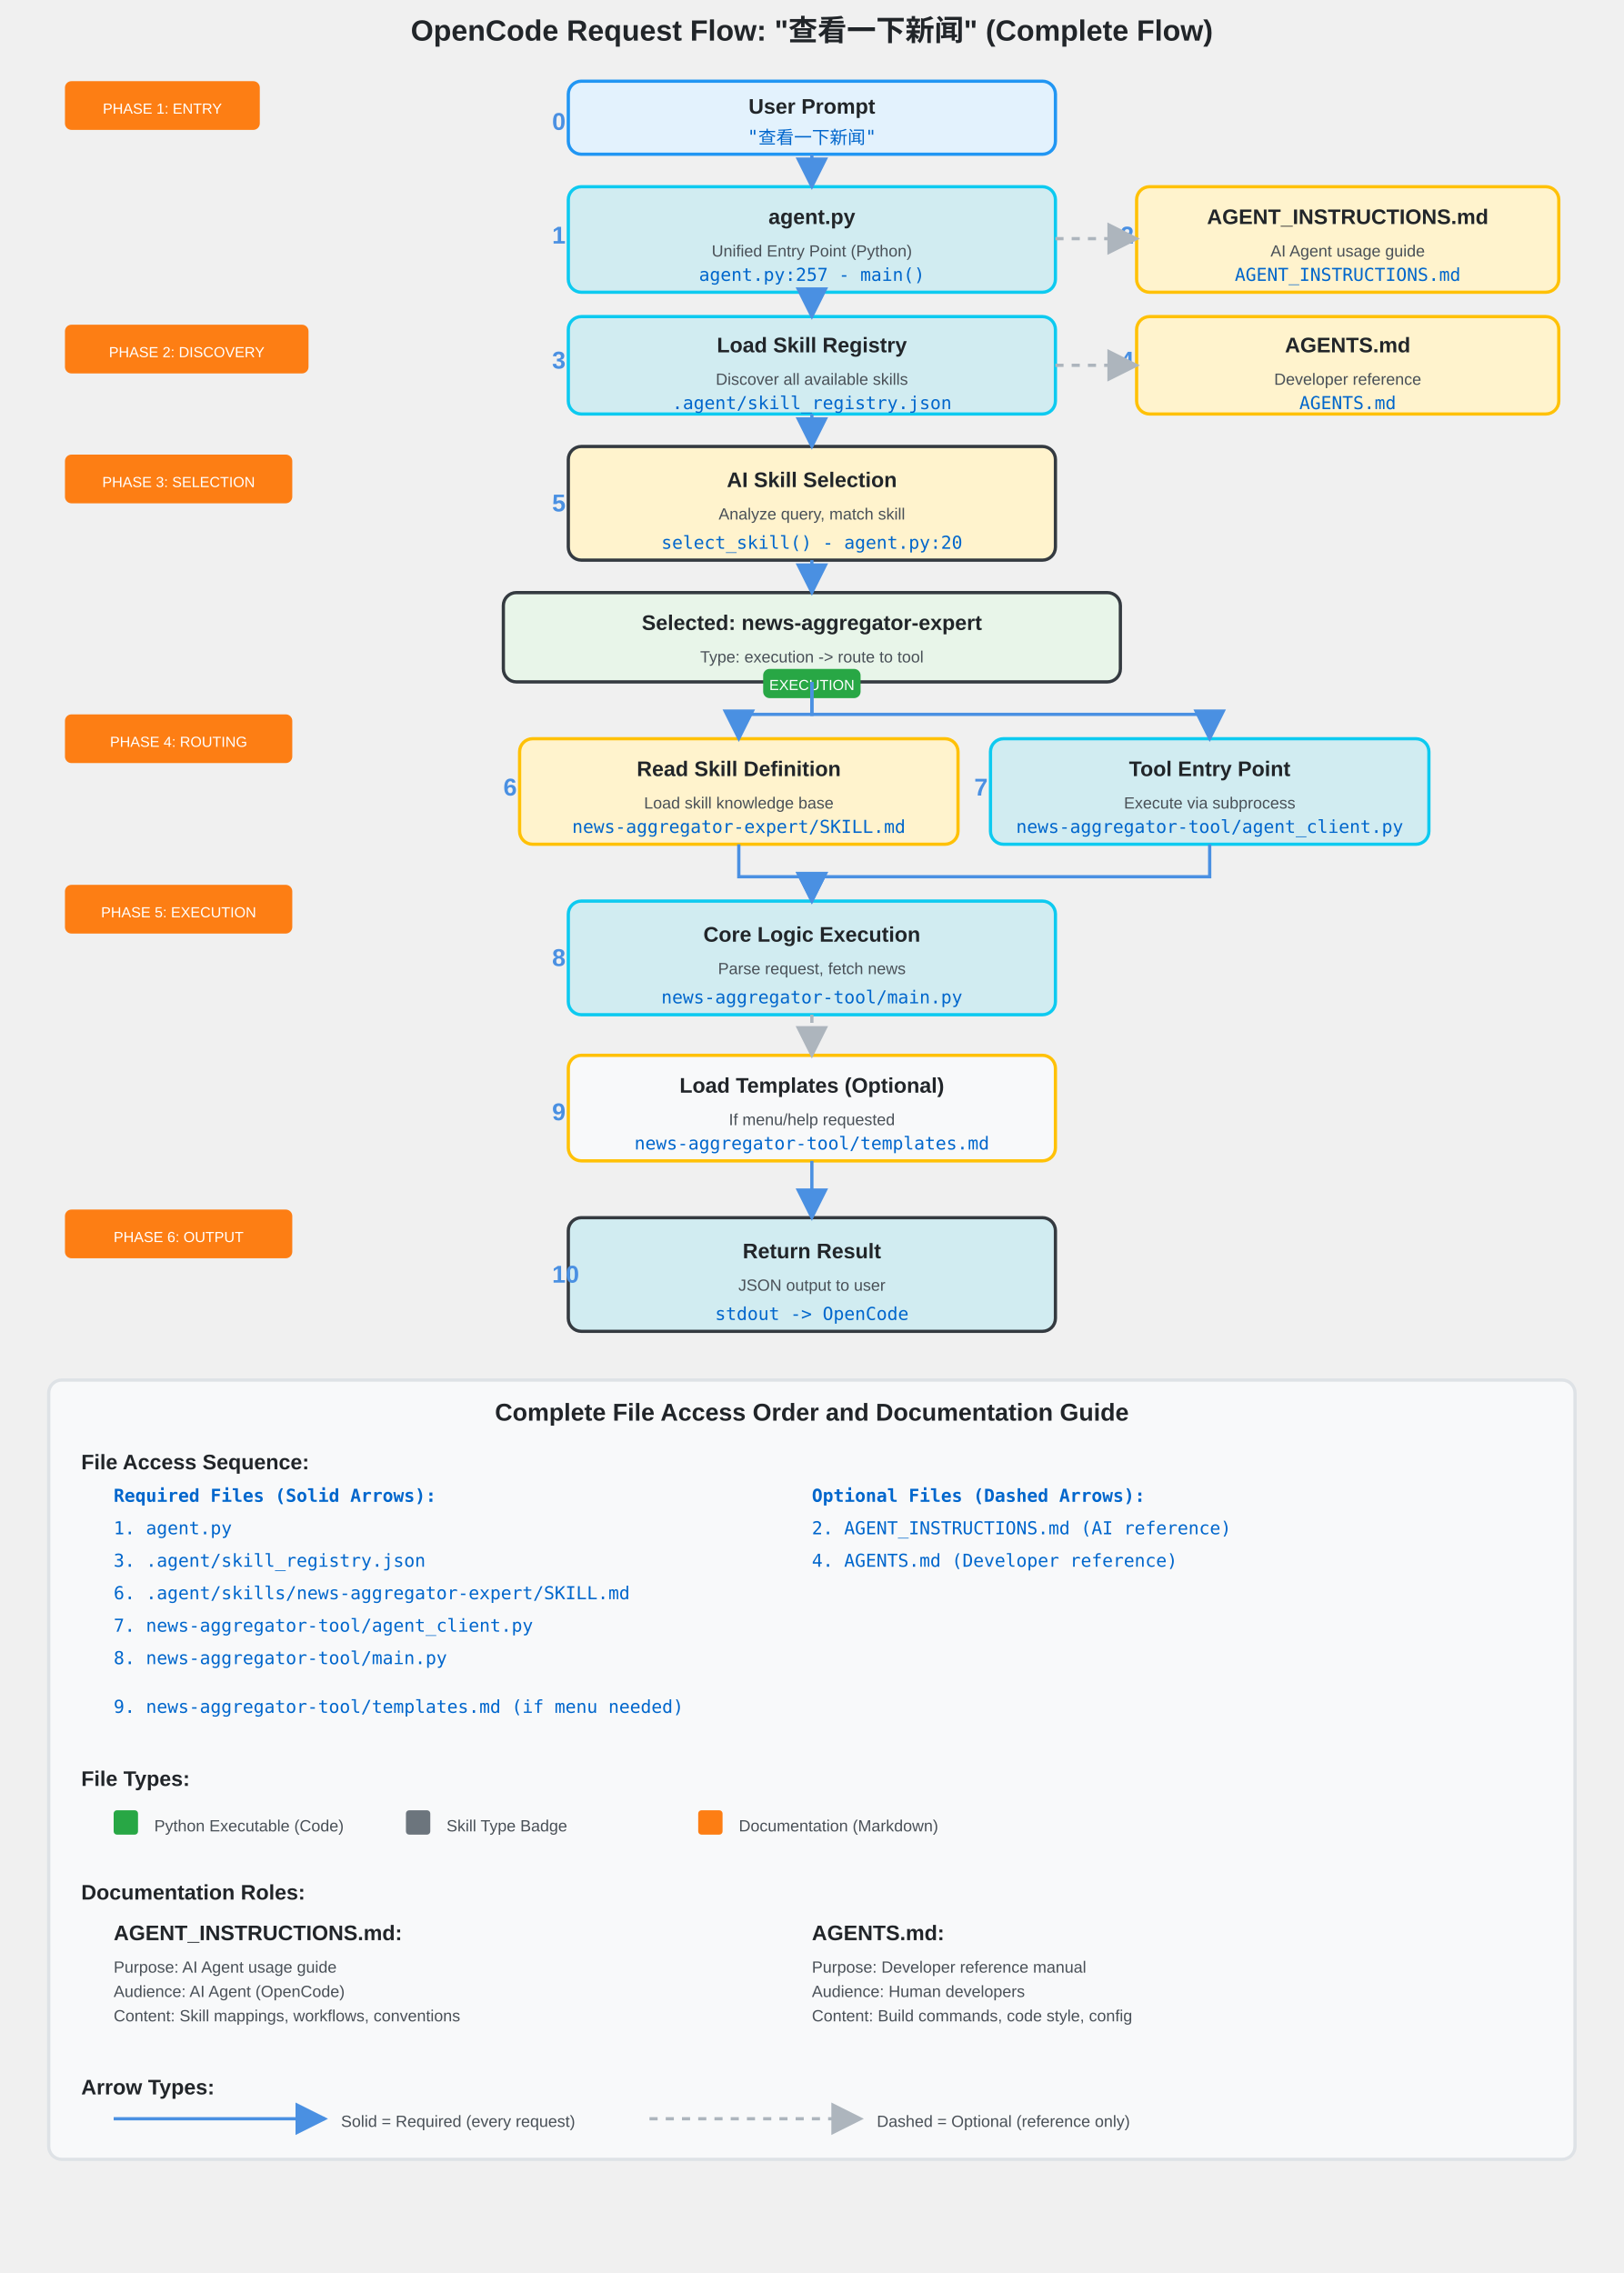
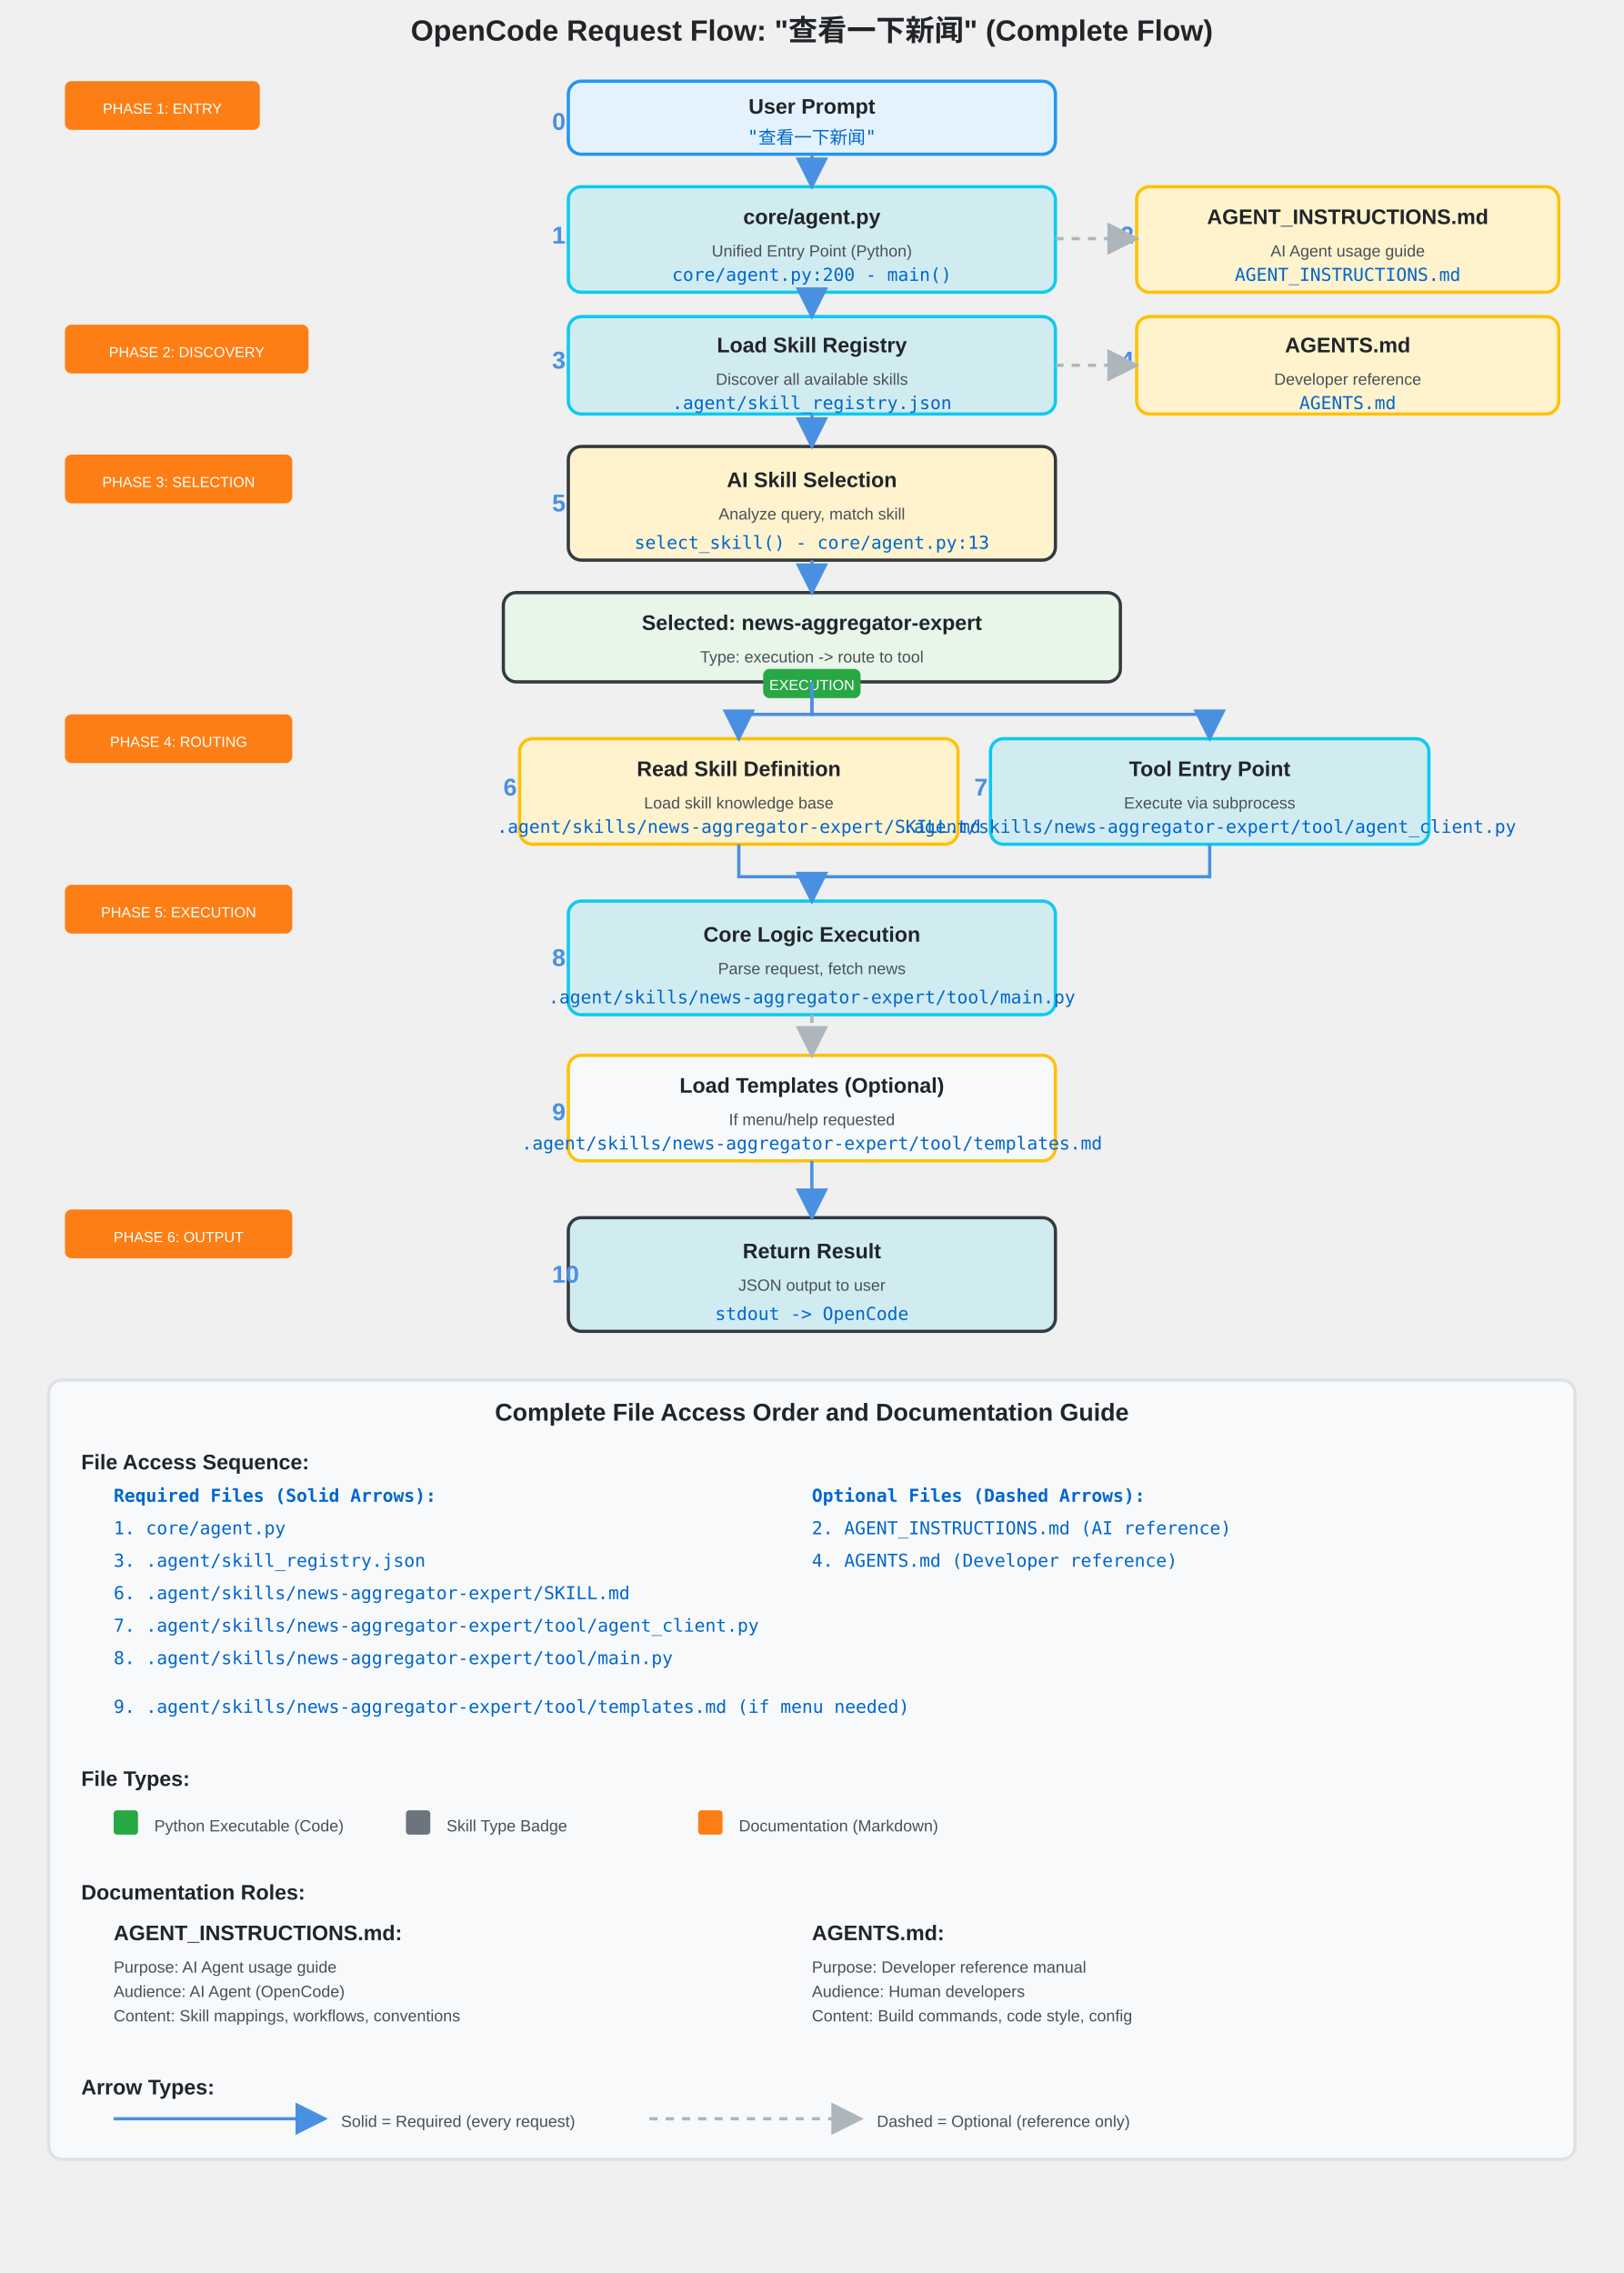
<svg xmlns="http://www.w3.org/2000/svg" width="1000" height="1400">
  <defs>
    <style>
-       .box { fill: #f8f9fa; stroke: #343a40; stroke-width: 2px; rx: 8; }
-       .arrow { stroke: #4a90e2; stroke-width: 2px; fill: none; marker-end: url(#arrowhead); }
-       .arrow-dashed { stroke: #adb5bd; stroke-width: 2px; fill: none; marker-end: url(#arrowhead-dashed); stroke-dasharray: 5,5; }
-       .text-title { font-family: 'Segoe UI', Arial, sans-serif; font-size: 13px; font-weight: bold; fill: #212529; }
-       .text-desc { font-family: 'Segoe UI', Arial, sans-serif; font-size: 10px; fill: #495057; }
-       .text-file { font-family: 'Consolas', monospace; font-size: 11px; fill: #0066cc; }
-       .badge { font-family: 'Segoe UI', Arial, sans-serif; font-size: 9px; fill: white; }
-       .badge-exe { fill: #28a745; }
-       .badge-meta { fill: #6c757d; }
-       .badge-doc { fill: #fd7e14; }
-       .number { font-family: 'Segoe UI', Arial, sans-serif; font-size: 15px; font-weight: bold; fill: #4a90e2; }
-       .user-input { fill: #e3f2fd; stroke: #2196f3; }
-       .doc-box { fill: #fff3cd; stroke: #ffc107; stroke-width: 2px; }
-       .code-box { fill: #d1ecf1; stroke: #0dcaf0; stroke-width: 2px; }
+       .box {
+         fill: #f8f9fa;
+         stroke: #343a40;
+         stroke-width: 2px;
+         rx: 8;
+       }
+ 
+       .arrow {
+         stroke: #4a90e2;
+         stroke-width: 2px;
+         fill: none;
+         marker-end: url(#arrowhead);
+       }
+ 
+       .arrow-dashed {
+         stroke: #adb5bd;
+         stroke-width: 2px;
+         fill: none;
+         marker-end: url(#arrowhead-dashed);
+         stroke-dasharray: 5, 5;
+       }
+ 
+       .text-title {
+         font-family: 'Segoe UI', Arial, sans-serif;
+         font-size: 13px;
+         font-weight: bold;
+         fill: #212529;
+       }
+ 
+       .text-desc {
+         font-family: 'Segoe UI', Arial, sans-serif;
+         font-size: 10px;
+         fill: #495057;
+       }
+ 
+       .text-file {
+         font-family: 'Consolas', monospace;
+         font-size: 11px;
+         fill: #0066cc;
+       }
+ 
+       .badge {
+         font-family: 'Segoe UI', Arial, sans-serif;
+         font-size: 9px;
+         fill: white;
+       }
+ 
+       .badge-exe {
+         fill: #28a745;
+       }
+ 
+       .badge-meta {
+         fill: #6c757d;
+       }
+ 
+       .badge-doc {
+         fill: #fd7e14;
+       }
+ 
+       .number {
+         font-family: 'Segoe UI', Arial, sans-serif;
+         font-size: 15px;
+         font-weight: bold;
+         fill: #4a90e2;
+       }
+ 
+       .user-input {
+         fill: #e3f2fd;
+         stroke: #2196f3;
+       }
+ 
+       .doc-box {
+         fill: #fff3cd;
+         stroke: #ffc107;
+         stroke-width: 2px;
+       }
+ 
+       .code-box {
+         fill: #d1ecf1;
+         stroke: #0dcaf0;
+         stroke-width: 2px;
+       }
    </style>
    <marker id="arrowhead" markerWidth="10" markerHeight="10" refX="9" refY="5" orient="auto">
      <polygon points="0 0, 10 5, 0 10" fill="#4a90e2" />
    </marker>
    <marker id="arrowhead-dashed" markerWidth="10" markerHeight="10" refX="9" refY="5" orient="auto">
      <polygon points="0 0, 10 5, 0 10" fill="#adb5bd" />
    </marker>
  </defs>
  <text x="500" y="25" text-anchor="middle" class="text-title" style="font-size: 18px;">
    OpenCode Request Flow: "查看一下新闻" (Complete Flow)
  </text>
  <rect x="40" y="50" width="120" height="30" class="badge badge-doc" rx="4" />
  <text x="100" y="70" text-anchor="middle" class="badge">PHASE 1: ENTRY</text>
  <rect x="350" y="50" width="300" height="45" class="box user-input" />
  <text x="500" y="70" text-anchor="middle" class="text-title">User Prompt</text>
  <text x="500" y="88" text-anchor="middle" class="text-file">"查看一下新闻"</text>
  <text x="340" y="80" class="number">0</text>
  <rect x="350" y="115" width="300" height="65" class="box code-box" />
-   <text x="500" y="138" text-anchor="middle" class="text-title">agent.py</text>
+   <text x="500" y="138" text-anchor="middle" class="text-title">core/agent.py</text>
  <text x="500" y="158" text-anchor="middle" class="text-desc">Unified Entry Point (Python)</text>
-   <text x="500" y="173" text-anchor="middle" class="text-file">agent.py:257 - main()</text>
+   <text x="500" y="173" text-anchor="middle" class="text-file">core/agent.py:200 - main()</text>
  <text x="340" y="150" class="number">1</text>
  <path d="M 500 95 L 500 115" class="arrow" />
  <rect x="700" y="115" width="260" height="65" class="box doc-box" />
  <text x="830" y="138" text-anchor="middle" class="text-title">AGENT_INSTRUCTIONS.md</text>
  <text x="830" y="158" text-anchor="middle" class="text-desc">AI Agent usage guide</text>
  <text x="830" y="173" text-anchor="middle" class="text-file">AGENT_INSTRUCTIONS.md</text>
  <text x="690" y="150" class="number">2</text>
  <path d="M 650 147 L 700 147" class="arrow-dashed" />
  <rect x="40" y="200" width="150" height="30" class="badge badge-doc" rx="4" />
  <text x="115" y="220" text-anchor="middle" class="badge">PHASE 2: DISCOVERY</text>
  <rect x="350" y="195" width="300" height="60" class="box code-box" />
  <text x="500" y="217" text-anchor="middle" class="text-title">Load Skill Registry</text>
  <text x="500" y="237" text-anchor="middle" class="text-desc">Discover all available skills</text>
  <text x="500" y="252" text-anchor="middle" class="text-file">.agent/skill_registry.json</text>
  <text x="340" y="227" class="number">3</text>
  <path d="M 500 180 L 500 195" class="arrow" />
  <rect x="700" y="195" width="260" height="60" class="box doc-box" />
  <text x="830" y="217" text-anchor="middle" class="text-title">AGENTS.md</text>
  <text x="830" y="237" text-anchor="middle" class="text-desc">Developer reference</text>
  <text x="830" y="252" text-anchor="middle" class="text-file">AGENTS.md</text>
  <text x="690" y="227" class="number">4</text>
  <path d="M 650 225 L 700 225" class="arrow-dashed" />
  <rect x="40" y="280" width="140" height="30" class="badge badge-doc" rx="4" />
  <text x="110" y="300" text-anchor="middle" class="badge">PHASE 3: SELECTION</text>
  <rect x="350" y="275" width="300" height="70" class="box" style="fill: #fff3cd;" />
  <text x="500" y="300" text-anchor="middle" class="text-title">AI Skill Selection</text>
  <text x="500" y="320" text-anchor="middle" class="text-desc">Analyze query, match skill</text>
-   <text x="500" y="338" text-anchor="middle" class="text-file">select_skill() - agent.py:20</text>
+   <text x="500" y="338" text-anchor="middle" class="text-file">select_skill() - core/agent.py:13</text>
  <text x="340" y="315" class="number">5</text>
  <path d="M 500 255 L 500 275" class="arrow" />
  <rect x="310" y="365" width="380" height="55" class="box" style="fill: #e8f5e9;" />
  <text x="500" y="388" text-anchor="middle" class="text-title">Selected: news-aggregator-expert</text>
  <text x="500" y="408" text-anchor="middle" class="text-desc">Type: execution -&gt; route to tool</text>
  <rect x="470" y="412" width="60" height="18" class="badge badge-exe" rx="4" />
  <text x="500" y="425" text-anchor="middle" class="badge">EXECUTION</text>
  <path d="M 500 345 L 500 365" class="arrow" />
  <rect x="40" y="440" width="140" height="30" class="badge badge-doc" rx="4" />
  <text x="110" y="460" text-anchor="middle" class="badge">PHASE 4: ROUTING</text>
  <rect x="320" y="455" width="270" height="65" class="box doc-box" />
  <text x="455" y="478" text-anchor="middle" class="text-title">Read Skill Definition</text>
  <text x="455" y="498" text-anchor="middle" class="text-desc">Load skill knowledge base</text>
-   <text x="455" y="513" text-anchor="middle" class="text-file">news-aggregator-expert/SKILL.md</text>
+   <text x="455" y="513" text-anchor="middle" class="text-file">.agent/skills/news-aggregator-expert/SKILL.md</text>
  <text x="310" y="490" class="number">6</text>
  <rect x="610" y="455" width="270" height="65" class="box code-box" />
  <text x="745" y="478" text-anchor="middle" class="text-title">Tool Entry Point</text>
  <text x="745" y="498" text-anchor="middle" class="text-desc">Execute via subprocess</text>
-   <text x="745" y="513" text-anchor="middle" class="text-file">news-aggregator-tool/agent_client.py</text>
+   <text x="745" y="513" text-anchor="middle" class="text-file">.agent/skills/news-aggregator-expert/tool/agent_client.py</text>
  <text x="600" y="490" class="number">7</text>
  <path d="M 500 420 L 500 440 L 455 440 L 455 455" class="arrow" />
  <path d="M 500 420 L 500 440 L 745 440 L 745 455" class="arrow" />
  <rect x="40" y="545" width="140" height="30" class="badge badge-doc" rx="4" />
  <text x="110" y="565" text-anchor="middle" class="badge">PHASE 5: EXECUTION</text>
  <rect x="350" y="555" width="300" height="70" class="box code-box" />
  <text x="500" y="580" text-anchor="middle" class="text-title">Core Logic Execution</text>
  <text x="500" y="600" text-anchor="middle" class="text-desc">Parse request, fetch news</text>
-   <text x="500" y="618" text-anchor="middle" class="text-file">news-aggregator-tool/main.py</text>
+   <text x="500" y="618" text-anchor="middle" class="text-file">.agent/skills/news-aggregator-expert/tool/main.py</text>
  <text x="340" y="595" class="number">8</text>
  <path d="M 455 520 L 455 540 L 500 540 L 500 555" class="arrow" />
  <path d="M 745 520 L 745 540 L 500 540 L 500 555" class="arrow" />
  <rect x="350" y="650" width="300" height="65" class="box doc-box" style="fill: #f8f9fa;" />
  <text x="500" y="673" text-anchor="middle" class="text-title">Load Templates (Optional)</text>
  <text x="500" y="693" text-anchor="middle" class="text-desc">If menu/help requested</text>
-   <text x="500" y="708" text-anchor="middle" class="text-file">news-aggregator-tool/templates.md</text>
+   <text x="500" y="708" text-anchor="middle" class="text-file">.agent/skills/news-aggregator-expert/tool/templates.md</text>
  <text x="340" y="690" class="number">9</text>
  <path d="M 500 625 L 500 650" class="arrow-dashed" />
  <rect x="40" y="745" width="140" height="30" class="badge badge-doc" rx="4" />
  <text x="110" y="765" text-anchor="middle" class="badge">PHASE 6: OUTPUT</text>
  <rect x="350" y="750" width="300" height="70" class="box" style="fill: #d1ecf1;" />
  <text x="500" y="775" text-anchor="middle" class="text-title">Return Result</text>
  <text x="500" y="795" text-anchor="middle" class="text-desc">JSON output to user</text>
  <text x="500" y="813" text-anchor="middle" class="text-file">stdout -&gt; OpenCode</text>
  <text x="340" y="790" class="number">10</text>
  <path d="M 500 715 L 500 750" class="arrow" />
  <rect x="30" y="850" width="940" height="480" class="box" style="fill: #f8f9fa; stroke: #dee2e6;" />
-   <text x="500" y="875" text-anchor="middle" class="text-title" style="font-size: 15px;">Complete File Access Order and Documentation Guide</text>
+   <text x="500" y="875" text-anchor="middle" class="text-title" style="font-size: 15px;">Complete File Access Order and
+     Documentation Guide</text>
  <text x="50" y="905" class="text-title" style="font-size: 13px; font-weight: bold;">File Access Sequence:</text>
  <text x="70" y="925" class="text-file" style="font-weight: bold;">Required Files (Solid Arrows):</text>
-   <text x="70" y="945" class="text-file">1. agent.py</text>
+   <text x="70" y="945" class="text-file">1. core/agent.py</text>
  <text x="70" y="965" class="text-file">3. .agent/skill_registry.json</text>
  <text x="70" y="985" class="text-file">6. .agent/skills/news-aggregator-expert/SKILL.md</text>
-   <text x="70" y="1005" class="text-file">7. news-aggregator-tool/agent_client.py</text>
-   <text x="70" y="1025" class="text-file">8. news-aggregator-tool/main.py</text>
+   <text x="70" y="1005" class="text-file">7. .agent/skills/news-aggregator-expert/tool/agent_client.py</text>
+   <text x="70" y="1025" class="text-file">8. .agent/skills/news-aggregator-expert/tool/main.py</text>
  <text x="500" y="925" class="text-file" style="font-weight: bold;">Optional Files (Dashed Arrows):</text>
  <text x="500" y="945" class="text-file">2. AGENT_INSTRUCTIONS.md (AI reference)</text>
  <text x="500" y="965" class="text-file">4. AGENTS.md (Developer reference)</text>
-   <text x="70" y="1055" class="text-file">9. news-aggregator-tool/templates.md (if menu needed)</text>
+   <text x="70" y="1055" class="text-file">9. .agent/skills/news-aggregator-expert/tool/templates.md (if menu
+     needed)</text>
  <text x="50" y="1100" class="text-title" style="font-size: 13px; font-weight: bold;">File Types:</text>
  <rect x="70" y="1115" width="15" height="15" class="badge badge-exe" rx="2" />
  <text x="95" y="1128" class="text-desc">Python Executable (Code)</text>
  <rect x="250" y="1115" width="15" height="15" class="badge badge-meta" rx="2" />
  <text x="275" y="1128" class="text-desc">Skill Type Badge</text>
  <rect x="430" y="1115" width="15" height="15" class="badge badge-doc" rx="2" />
  <text x="455" y="1128" class="text-desc">Documentation (Markdown)</text>
  <text x="50" y="1170" class="text-title" style="font-size: 13px; font-weight: bold;">Documentation Roles:</text>
  <text x="70" y="1195" class="text-title">AGENT_INSTRUCTIONS.md:</text>
  <text x="70" y="1215" class="text-desc">Purpose: AI Agent usage guide</text>
  <text x="70" y="1230" class="text-desc">Audience: AI Agent (OpenCode)</text>
  <text x="70" y="1245" class="text-desc">Content: Skill mappings, workflows, conventions</text>
  <text x="500" y="1195" class="text-title">AGENTS.md:</text>
  <text x="500" y="1215" class="text-desc">Purpose: Developer reference manual</text>
  <text x="500" y="1230" class="text-desc">Audience: Human developers</text>
  <text x="500" y="1245" class="text-desc">Content: Build commands, code style, config</text>
  <text x="50" y="1290" class="text-title" style="font-size: 13px; font-weight: bold;">Arrow Types:</text>
  <line x1="70" y1="1305" x2="200" y2="1305" class="arrow" />
  <text x="210" y="1310" class="text-desc">Solid = Required (every request)</text>
  <line x1="400" y1="1305" x2="530" y2="1305" class="arrow-dashed" />
  <text x="540" y="1310" class="text-desc">Dashed = Optional (reference only)</text>
</svg>
